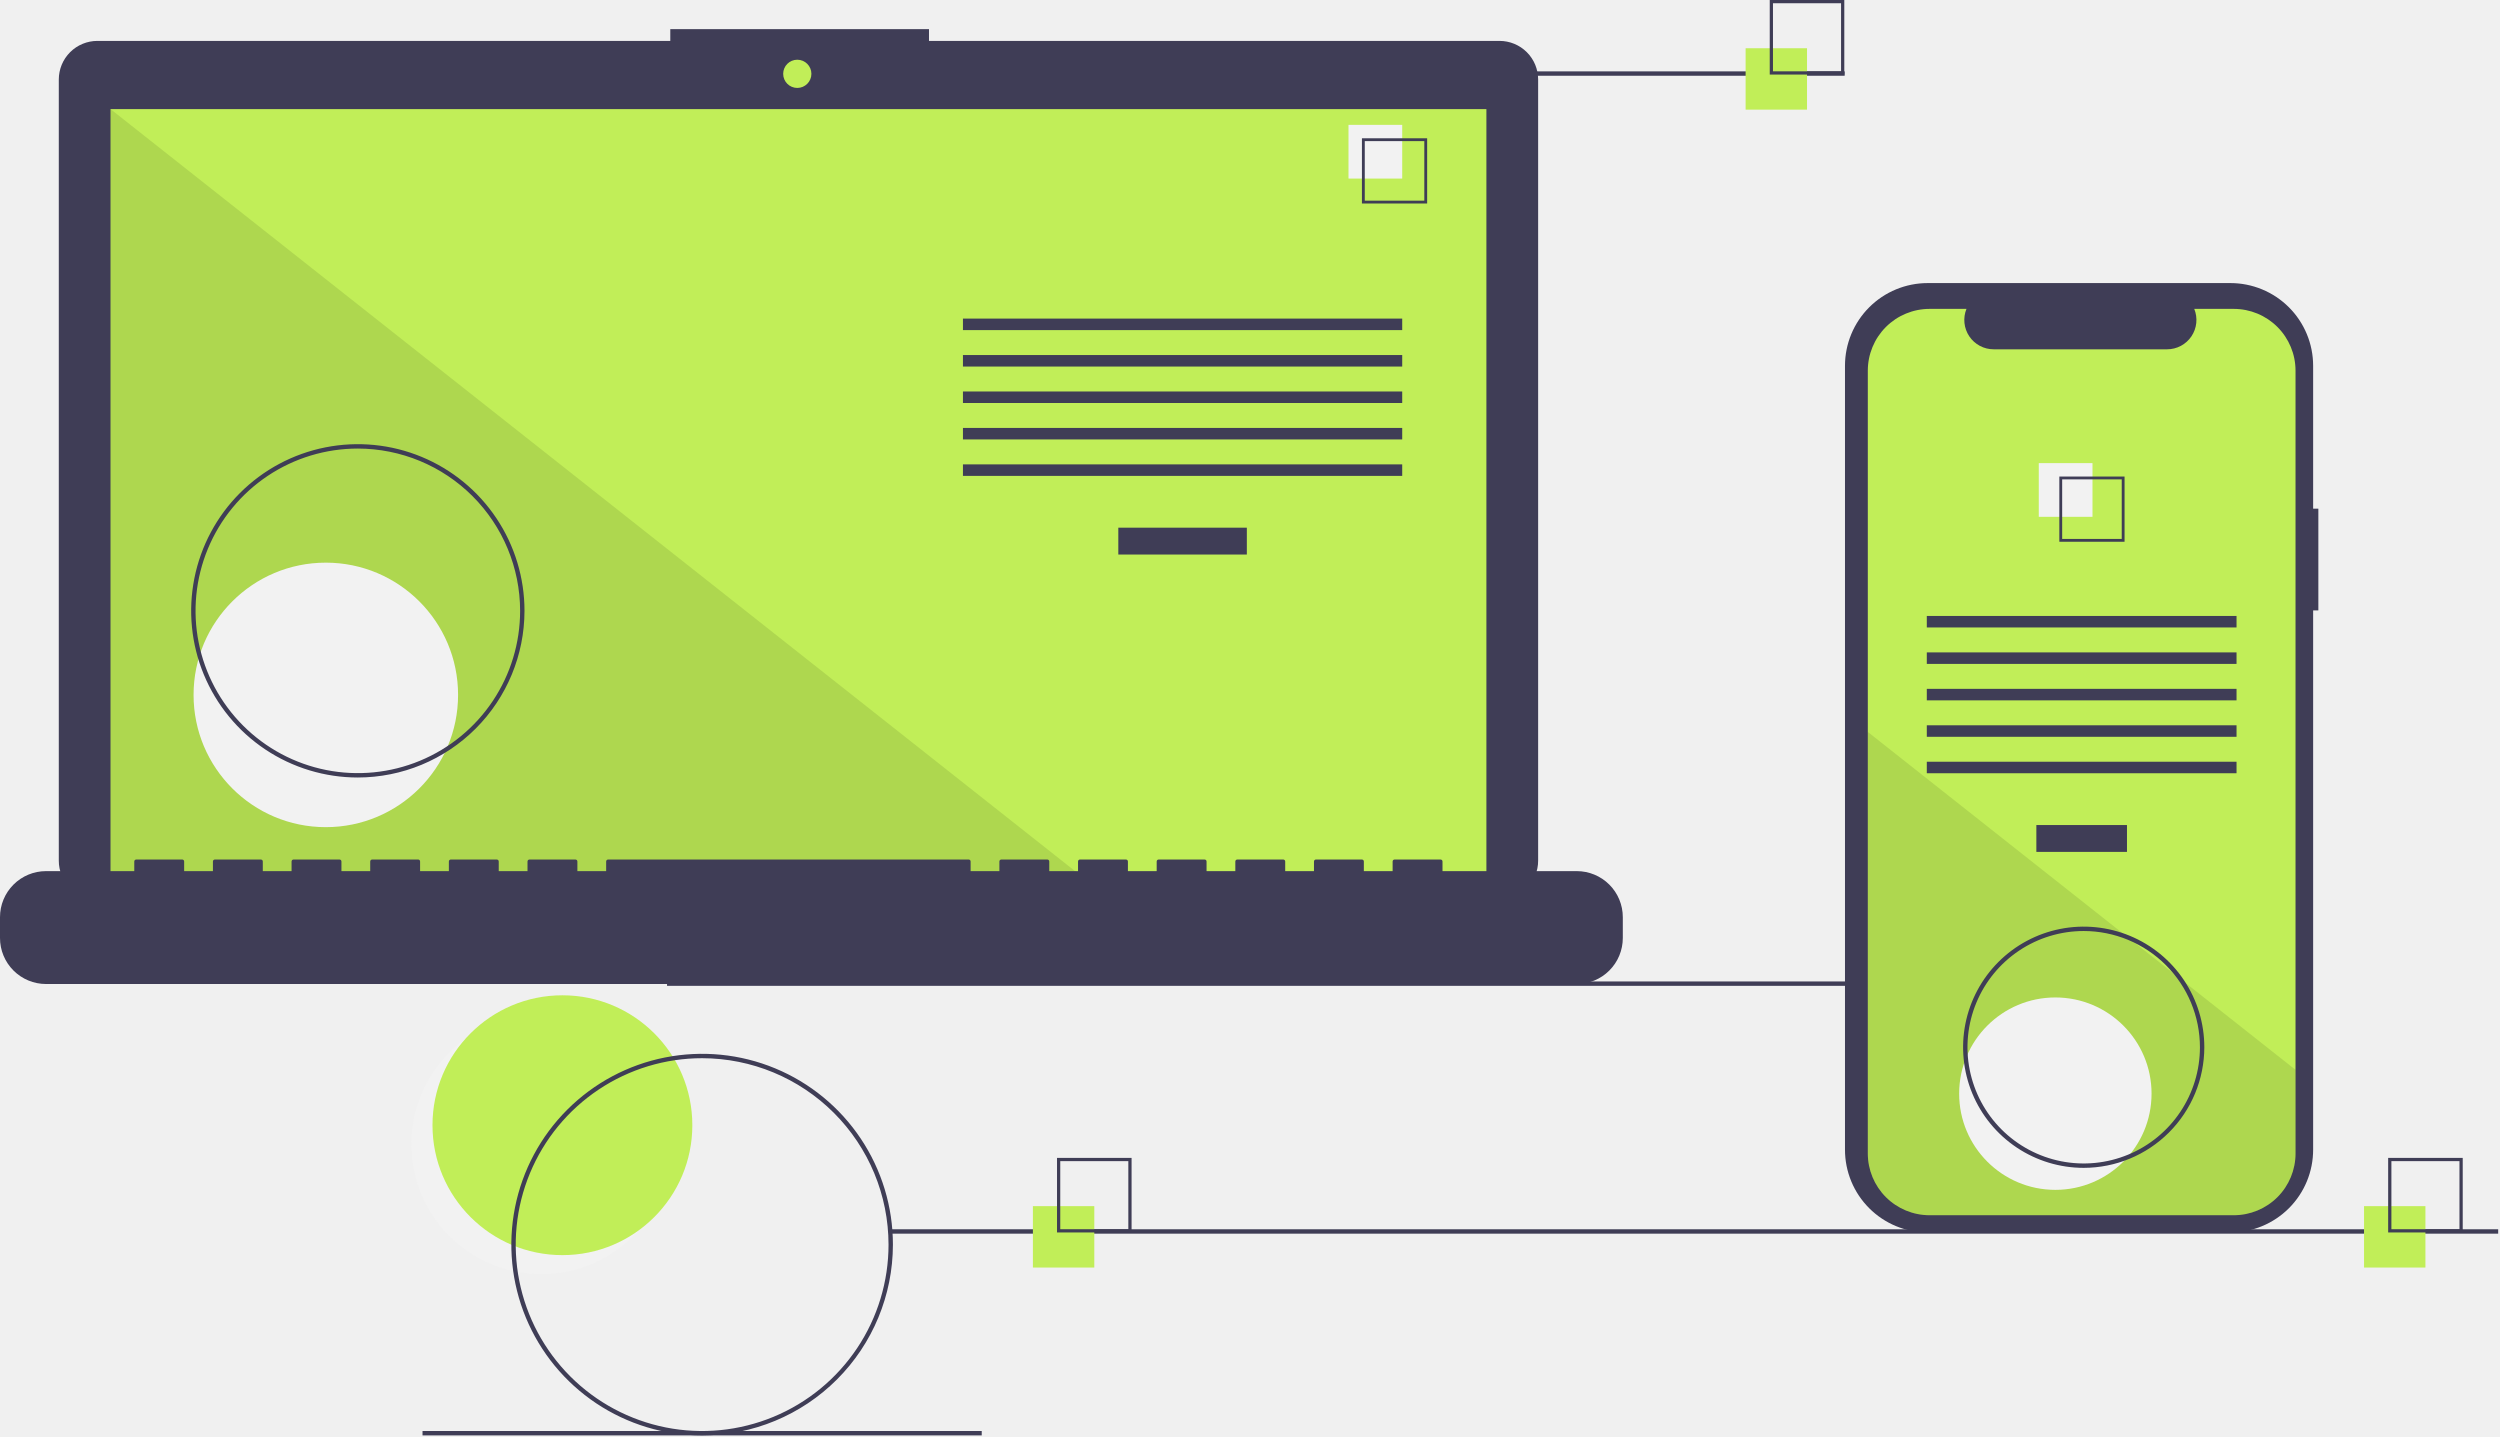
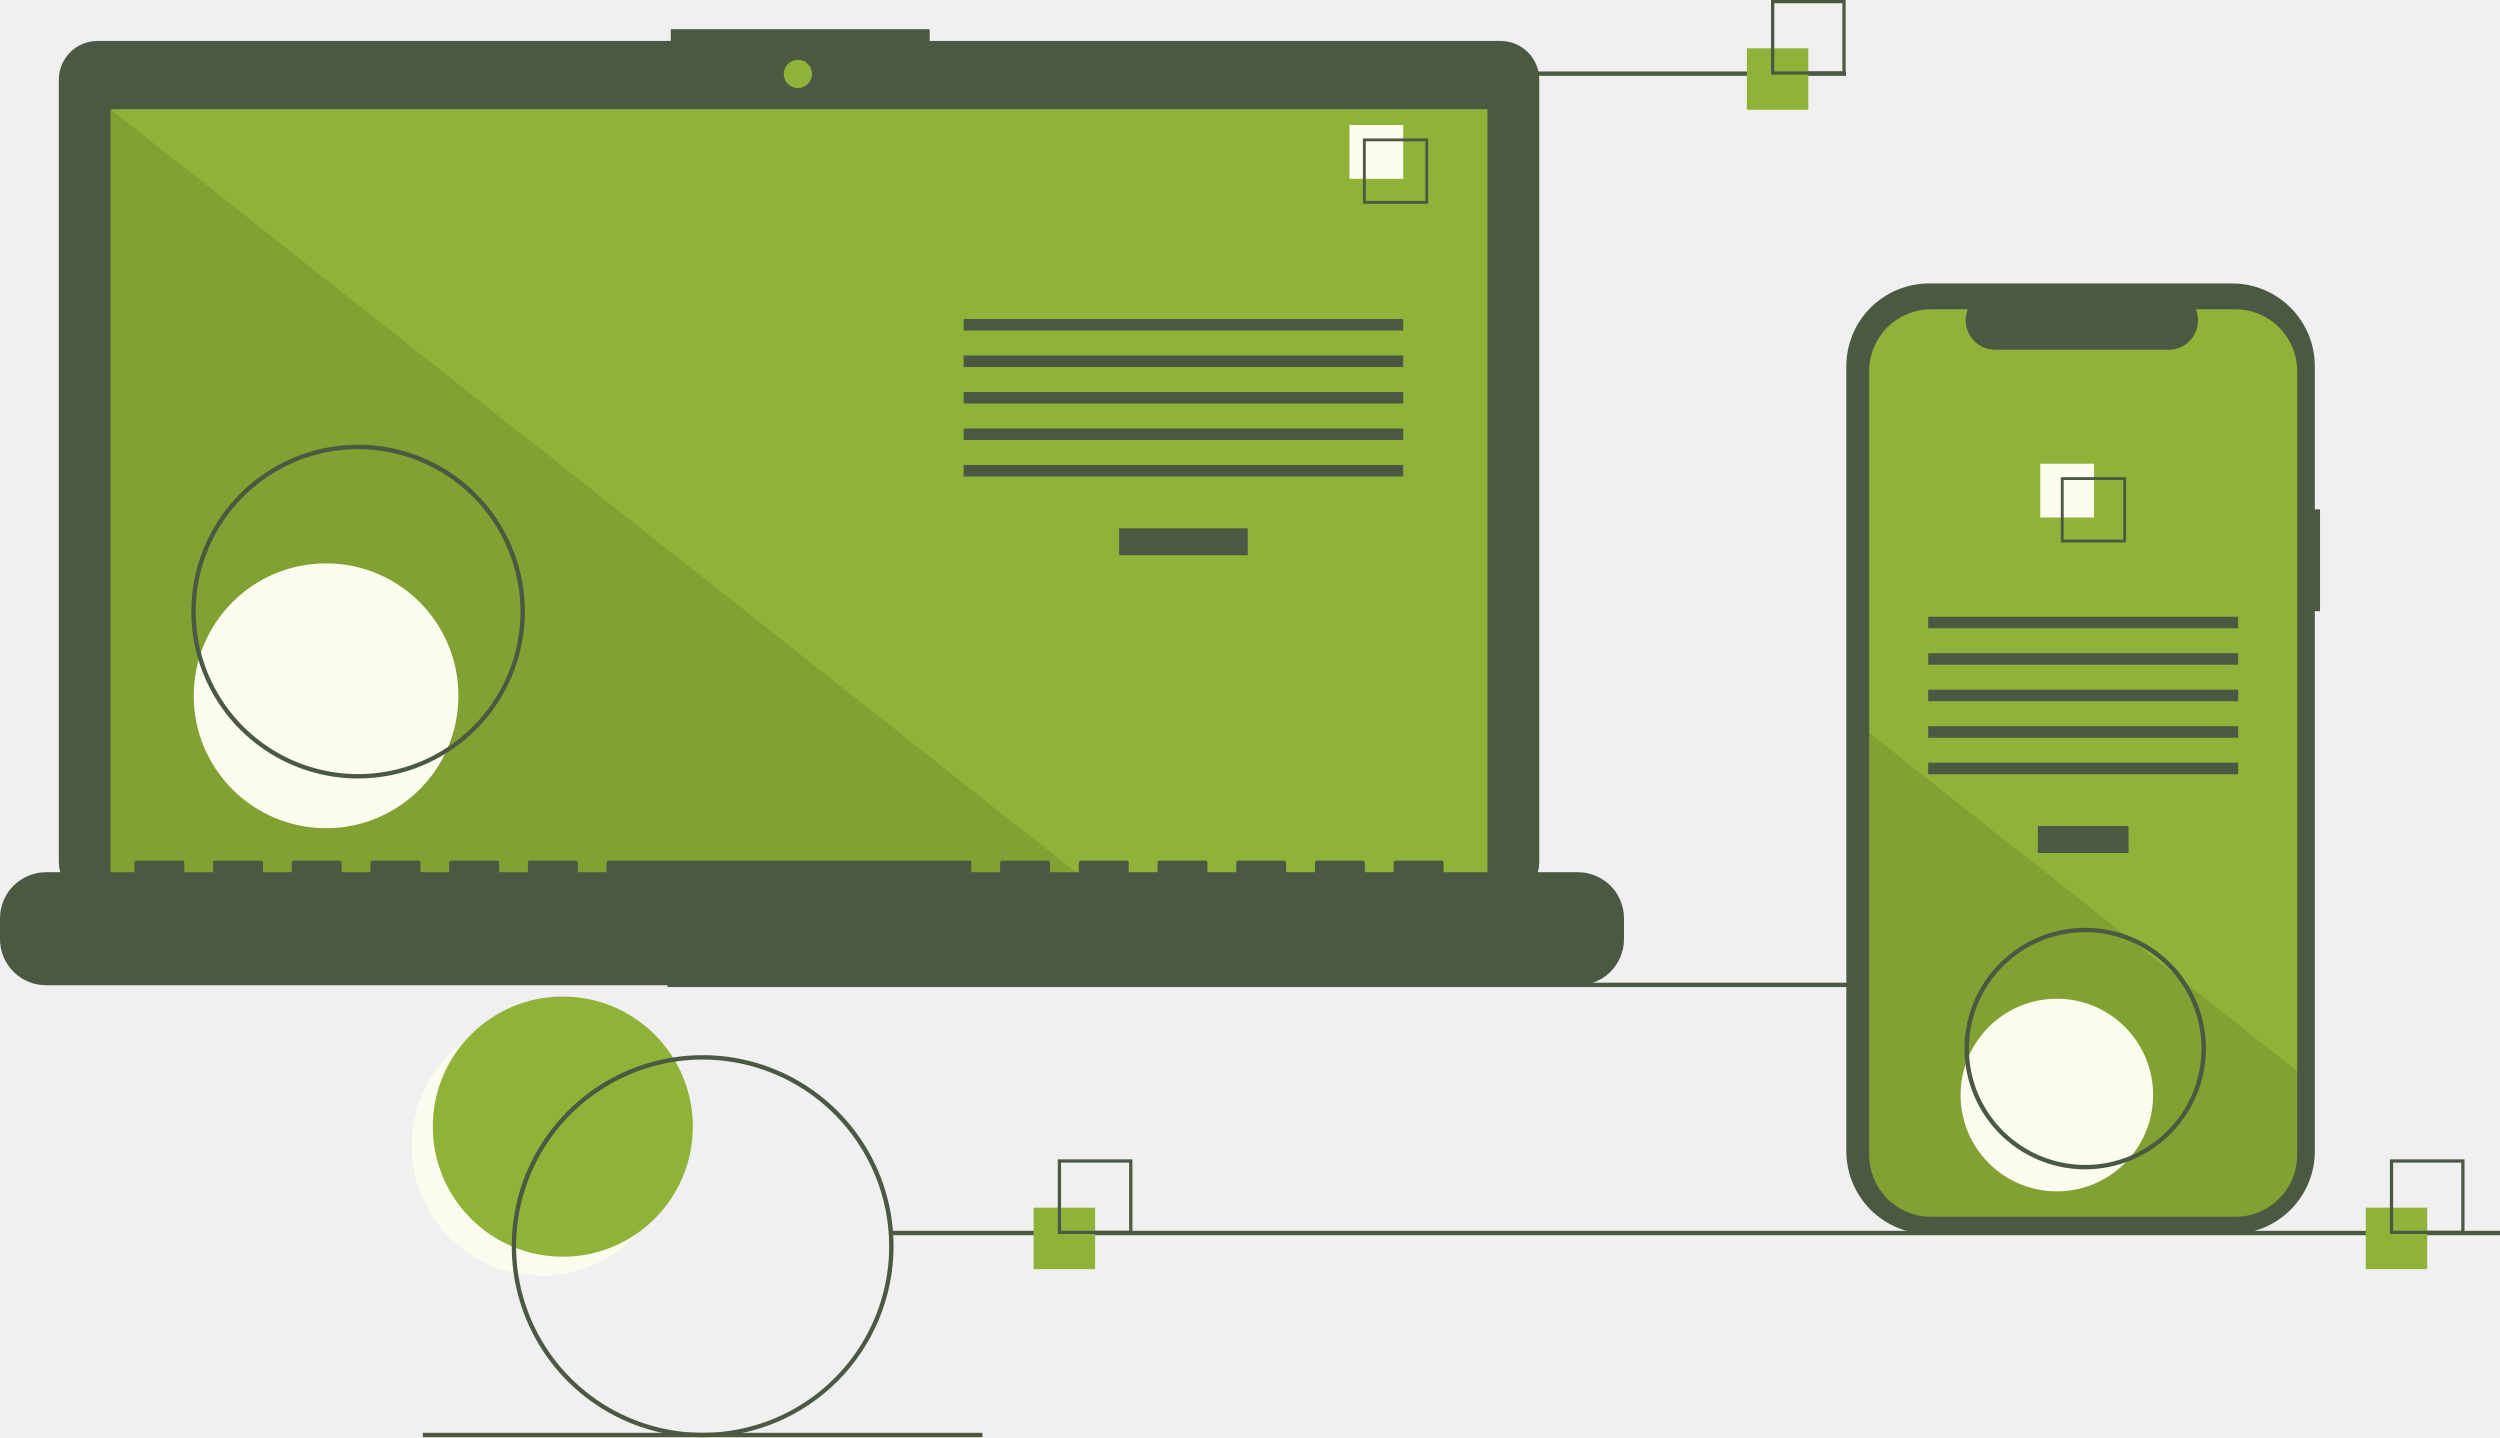
- <svg xmlns="http://www.w3.org/2000/svg" width="1140" height="655" viewBox="0 0 1140 655" fill="none">
+ <svg xmlns="http://www.w3.org/2000/svg" width="661" height="380" viewBox="0 0 661 380" fill="none">
  <g clip-path="url(#clip0)">
-     <path d="M246.827 581.008C279.546 581.008 306.07 554.484 306.07 521.765C306.07 489.046 279.546 462.521 246.827 462.521C214.108 462.521 187.583 489.046 187.583 521.765C187.583 554.484 214.108 581.008 246.827 581.008Z" fill="#F2F2F2" />
-     <path d="M256.46 572.338C289.179 572.338 315.703 545.814 315.703 513.095C315.703 480.376 289.179 453.852 256.46 453.852C223.741 453.852 197.217 480.376 197.217 513.095C197.217 545.814 223.741 572.338 256.46 572.338Z" fill="#C1EE58" />
-     <path d="M1037.17 447.543H304.171V449.543H1037.17V447.543Z" fill="#3F3D56" />
-     <path d="M683.793 18.652H423.623V13.29H305.652V18.652H44.41C42.099 18.652 39.811 19.107 37.675 19.992C35.54 20.876 33.6 22.172 31.966 23.807C30.332 25.441 29.036 27.381 28.151 29.516C27.267 31.651 26.812 33.94 26.812 36.251V392.503C26.812 397.17 28.666 401.647 31.966 404.947C35.266 408.247 39.743 410.101 44.41 410.101H683.793C688.46 410.101 692.936 408.247 696.237 404.947C699.537 401.647 701.391 397.17 701.391 392.503V36.251C701.391 33.94 700.936 31.651 700.052 29.516C699.167 27.381 697.871 25.441 696.237 23.807C694.603 22.172 692.663 20.876 690.527 19.992C688.392 19.107 686.104 18.652 683.793 18.652V18.652Z" fill="#3F3D56" />
-     <path d="M677.797 49.754H50.406V403.667H677.797V49.754Z" fill="#C1EE58" />
-     <path d="M363.565 40.102C367.119 40.102 370 37.221 370 33.667C370 30.113 367.119 27.232 363.565 27.232C360.011 27.232 357.13 30.113 357.13 33.667C357.13 37.221 360.011 40.102 363.565 40.102Z" fill="#C1EE58" />
-     <path opacity="0.1" d="M498.374 403.667H50.406V49.754L498.374 403.667Z" fill="black" />
-     <path d="M148.574 377.183C181.88 377.183 208.881 350.183 208.881 316.876C208.881 283.57 181.88 256.57 148.574 256.57C115.267 256.57 88.267 283.57 88.267 316.876C88.267 350.183 115.267 377.183 148.574 377.183Z" fill="#F2F2F2" />
-     <path d="M568.558 240.622H509.953V252.868H568.558V240.622Z" fill="#3F3D56" />
-     <path d="M639.409 145.279H439.102V150.527H639.409V145.279Z" fill="#3F3D56" />
-     <path d="M639.409 161.898H439.102V167.147H639.409V161.898Z" fill="#3F3D56" />
-     <path d="M639.409 178.518H439.102V183.766H639.409V178.518Z" fill="#3F3D56" />
-     <path d="M639.409 195.137H439.102V200.385H639.409V195.137Z" fill="#3F3D56" />
-     <path d="M639.409 211.757H439.102V217.005H639.409V211.757Z" fill="#3F3D56" />
-     <path d="M639.409 56.934H614.917V81.425H639.409V56.934Z" fill="#F2F2F2" />
-     <path d="M650.78 92.797H621.04V63.057H650.78V92.797ZM622.333 91.504H649.487V64.35H622.333V91.504Z" fill="#3F3D56" />
-     <path d="M719.007 397.232H657.778V392.82C657.778 392.705 657.755 392.592 657.711 392.486C657.667 392.379 657.603 392.283 657.522 392.202C657.44 392.121 657.344 392.056 657.238 392.012C657.132 391.968 657.018 391.946 656.903 391.946H635.91C635.795 391.946 635.682 391.968 635.575 392.012C635.469 392.056 635.373 392.121 635.292 392.202C635.21 392.283 635.146 392.379 635.102 392.486C635.058 392.592 635.035 392.705 635.035 392.82V397.232H621.915V392.82C621.915 392.705 621.892 392.592 621.848 392.486C621.804 392.379 621.74 392.283 621.659 392.202C621.577 392.121 621.481 392.056 621.375 392.012C621.269 391.968 621.155 391.946 621.04 391.946H600.047C599.932 391.946 599.819 391.968 599.713 392.012C599.606 392.056 599.51 392.121 599.429 392.202C599.348 392.283 599.283 392.379 599.239 392.486C599.195 392.592 599.173 392.705 599.173 392.82V397.232H586.052V392.82C586.052 392.705 586.029 392.592 585.985 392.486C585.942 392.379 585.877 392.283 585.796 392.202C585.715 392.121 585.618 392.056 585.512 392.012C585.406 391.968 585.292 391.946 585.177 391.946H564.184C564.07 391.946 563.956 391.968 563.85 392.012C563.744 392.056 563.647 392.121 563.566 392.202C563.485 392.283 563.42 392.379 563.376 392.486C563.332 392.592 563.31 392.705 563.31 392.82V397.232H550.189V392.82C550.189 392.705 550.167 392.592 550.123 392.486C550.079 392.379 550.014 392.283 549.933 392.202C549.852 392.121 549.755 392.056 549.649 392.012C549.543 391.968 549.429 391.946 549.314 391.946H528.322C528.207 391.946 528.093 391.968 527.987 392.012C527.881 392.056 527.784 392.121 527.703 392.202C527.622 392.283 527.557 392.379 527.513 392.486C527.469 392.592 527.447 392.705 527.447 392.82V397.232H514.326V392.82C514.326 392.705 514.304 392.592 514.26 392.486C514.216 392.379 514.151 392.283 514.07 392.202C513.989 392.121 513.892 392.056 513.786 392.012C513.68 391.968 513.566 391.946 513.452 391.946H492.459C492.344 391.946 492.23 391.968 492.124 392.012C492.018 392.056 491.921 392.121 491.84 392.202C491.759 392.283 491.694 392.379 491.651 392.486C491.607 392.592 491.584 392.705 491.584 392.82V397.232H478.463V392.82C478.463 392.705 478.441 392.592 478.397 392.486C478.353 392.379 478.288 392.283 478.207 392.202C478.126 392.121 478.03 392.056 477.923 392.012C477.817 391.968 477.704 391.946 477.589 391.946H456.596C456.481 391.946 456.367 391.968 456.261 392.012C456.155 392.056 456.058 392.121 455.977 392.202C455.896 392.283 455.832 392.379 455.788 392.486C455.744 392.592 455.721 392.705 455.721 392.82V397.232H442.6V392.82C442.6 392.705 442.578 392.592 442.534 392.486C442.49 392.379 442.425 392.283 442.344 392.202C442.263 392.121 442.167 392.056 442.06 392.012C441.954 391.968 441.841 391.946 441.726 391.946H277.281C277.166 391.946 277.053 391.968 276.947 392.012C276.84 392.056 276.744 392.121 276.663 392.202C276.582 392.283 276.517 392.379 276.473 392.486C276.429 392.592 276.407 392.705 276.407 392.82V397.232H263.286V392.82C263.286 392.705 263.263 392.592 263.219 392.486C263.176 392.379 263.111 392.283 263.03 392.202C262.949 392.121 262.852 392.056 262.746 392.012C262.64 391.968 262.526 391.946 262.411 391.946H241.418C241.304 391.946 241.19 391.968 241.084 392.012C240.978 392.056 240.881 392.121 240.8 392.202C240.719 392.283 240.654 392.379 240.61 392.486C240.566 392.592 240.544 392.705 240.544 392.82V397.232H227.423V392.82C227.423 392.705 227.401 392.592 227.357 392.486C227.313 392.379 227.248 392.283 227.167 392.202C227.086 392.121 226.989 392.056 226.883 392.012C226.777 391.968 226.663 391.946 226.548 391.946H205.556C205.441 391.946 205.327 391.968 205.221 392.012C205.115 392.056 205.018 392.121 204.937 392.202C204.856 392.283 204.791 392.379 204.747 392.486C204.703 392.592 204.681 392.705 204.681 392.82V397.232H191.56V392.82C191.56 392.705 191.538 392.592 191.494 392.486C191.45 392.379 191.385 392.283 191.304 392.202C191.223 392.121 191.126 392.056 191.02 392.012C190.914 391.968 190.8 391.946 190.686 391.946H169.693C169.578 391.946 169.464 391.968 169.358 392.012C169.252 392.056 169.155 392.121 169.074 392.202C168.993 392.283 168.928 392.379 168.885 392.486C168.841 392.592 168.818 392.705 168.818 392.82V397.232H155.697V392.82C155.697 392.705 155.675 392.592 155.631 392.486C155.587 392.379 155.522 392.283 155.441 392.202C155.36 392.121 155.264 392.056 155.157 392.012C155.051 391.968 154.938 391.946 154.823 391.946H133.83C133.715 391.946 133.601 391.968 133.495 392.012C133.389 392.056 133.292 392.121 133.211 392.202C133.13 392.283 133.066 392.379 133.022 392.486C132.978 392.592 132.955 392.705 132.955 392.82V397.232H119.835V392.82C119.835 392.705 119.812 392.592 119.768 392.486C119.724 392.379 119.66 392.283 119.578 392.202C119.497 392.121 119.401 392.056 119.295 392.012C119.188 391.968 119.075 391.946 118.96 391.946H97.967C97.852 391.946 97.738 391.968 97.632 392.012C97.526 392.056 97.43 392.121 97.348 392.202C97.267 392.283 97.203 392.379 97.159 392.486C97.115 392.592 97.092 392.705 97.092 392.82V397.232H83.972V392.82C83.972 392.705 83.949 392.592 83.905 392.486C83.861 392.379 83.797 392.283 83.715 392.202C83.634 392.121 83.538 392.056 83.432 392.012C83.326 391.968 83.212 391.946 83.097 391.946H62.104C61.989 391.946 61.875 391.968 61.769 392.012C61.663 392.056 61.567 392.121 61.486 392.202C61.404 392.283 61.34 392.379 61.296 392.486C61.252 392.592 61.229 392.705 61.229 392.82V397.232H20.993C15.425 397.232 10.086 399.444 6.149 403.381C2.212 407.317 5.30432e-06 412.657 0 418.225V427.717C1.5913e-05 433.285 2.212 438.625 6.149 442.561C10.086 446.498 15.425 448.71 20.993 448.71H719.007C724.575 448.71 729.914 446.498 733.851 442.561C737.788 438.625 740 433.285 740 427.717V418.225C740 412.657 737.788 407.317 733.851 403.381C729.914 399.444 724.575 397.232 719.007 397.232Z" fill="#3F3D56" />
-     <path d="M163.171 354.543C148.14 354.543 133.446 350.086 120.948 341.735C108.45 333.384 98.709 321.514 92.957 307.627C87.204 293.74 85.699 278.459 88.632 263.716C91.564 248.974 98.802 235.432 109.431 224.803C120.06 214.174 133.602 206.936 148.344 204.004C163.087 201.071 178.368 202.576 192.255 208.328C206.142 214.081 218.012 223.822 226.363 236.32C234.714 248.818 239.171 263.512 239.171 278.543C239.149 298.693 231.134 318.01 216.886 332.258C202.638 346.506 183.321 354.52 163.171 354.543ZM163.171 204.543C148.536 204.543 134.228 208.883 122.059 217.014C109.89 225.146 100.405 236.703 94.804 250.225C89.203 263.746 87.738 278.625 90.593 292.98C93.449 307.335 100.496 320.52 110.845 330.869C121.195 341.218 134.38 348.266 148.735 351.121C163.089 353.977 177.968 352.511 191.49 346.91C205.012 341.309 216.569 331.825 224.7 319.655C232.831 307.486 237.171 293.179 237.171 278.543C237.149 258.924 229.346 240.115 215.473 226.242C201.6 212.369 182.791 204.565 163.171 204.543V204.543Z" fill="#3F3D56" />
-     <path d="M841.171 32.543H586.171V34.543H841.171V32.543Z" fill="#3F3D56" />
-     <path d="M1139.17 560.543H406.171V562.543H1139.17V560.543Z" fill="#3F3D56" />
-     <path d="M447.671 652.543H192.672V654.543H447.671V652.543Z" fill="#3F3D56" />
-     <path d="M499 550H471V578H499V550Z" fill="#C1EE58" />
-     <path d="M516 562H482V528H516V562ZM483.478 560.522H514.522V529.478H483.478V560.522Z" fill="#3F3D56" />
-     <path d="M824 22H796V50H824V22Z" fill="#C1EE58" />
-     <path d="M841 34H807V0H841V34ZM808.478 32.522H839.522V1.478H808.478V32.522Z" fill="#3F3D56" />
-     <path d="M1106 550H1078V578H1106V550Z" fill="#C1EE58" />
-     <path d="M1123 562H1089V528H1123V562ZM1090.48 560.522H1121.52V529.478H1090.48V560.522Z" fill="#3F3D56" />
-     <path d="M1057.17 231.958H1054.79V166.797C1054.79 161.844 1053.82 156.94 1051.92 152.364C1050.03 147.788 1047.25 143.631 1043.75 140.129C1040.24 136.627 1036.09 133.849 1031.51 131.954C1026.94 130.058 1022.03 129.083 1017.08 129.083H879.025C874.073 129.083 869.169 130.058 864.593 131.954C860.017 133.849 855.86 136.627 852.358 140.129C848.856 143.631 846.078 147.788 844.182 152.364C842.287 156.94 841.312 161.844 841.312 166.797V524.278C841.312 529.231 842.287 534.135 844.182 538.71C846.078 543.286 848.856 547.444 852.358 550.946C855.86 554.448 860.017 557.226 864.593 559.121C869.169 561.016 874.073 561.992 879.025 561.992H1017.08C1022.03 561.992 1026.94 561.016 1031.51 559.121C1036.09 557.226 1040.24 554.448 1043.75 550.946C1047.25 547.444 1050.03 543.286 1051.92 538.71C1053.82 534.135 1054.79 529.231 1054.79 524.278V278.341H1057.17V231.958Z" fill="#3F3D56" />
-     <path d="M1046.76 169.013V525.973C1046.76 533.443 1043.8 540.607 1038.52 545.89C1033.23 551.173 1026.07 554.142 1018.6 554.143H879.881C872.412 554.142 865.248 551.173 859.967 545.89C854.686 540.607 851.72 533.443 851.721 525.973V169.013C851.722 161.545 854.689 154.383 859.97 149.102C865.251 143.821 872.413 140.854 879.881 140.853H896.711C895.883 142.885 895.567 145.089 895.792 147.271C896.016 149.454 896.773 151.548 897.997 153.369C899.221 155.189 900.874 156.681 902.811 157.713C904.747 158.744 906.907 159.283 909.101 159.283H988.191C990.385 159.283 992.546 158.744 994.482 157.713C996.419 156.681 998.072 155.189 999.296 153.369C1000.52 151.548 1001.28 149.454 1001.5 147.271C1001.73 145.089 1001.41 142.885 1000.58 140.853H1018.6C1026.07 140.854 1033.23 143.821 1038.51 149.102C1043.79 154.383 1046.76 161.545 1046.76 169.013V169.013Z" fill="#C1EE58" />
-     <path d="M969.903 376.218H928.58V388.464H969.903V376.218Z" fill="#3F3D56" />
-     <path d="M1019.86 280.875H878.621V286.123H1019.86V280.875Z" fill="#3F3D56" />
-     <path d="M1019.86 297.494H878.621V302.743H1019.86V297.494Z" fill="#3F3D56" />
-     <path d="M1019.86 314.114H878.621V319.362H1019.86V314.114Z" fill="#3F3D56" />
-     <path d="M1019.86 330.733H878.621V335.981H1019.86V330.733Z" fill="#3F3D56" />
-     <path d="M1019.86 347.352H878.621V352.601H1019.86V347.352Z" fill="#3F3D56" />
-     <path d="M954.175 211.179H929.684V235.67H954.175V211.179Z" fill="#F2F2F2" />
-     <path d="M939.059 217.303V247.043H968.799V217.303H939.059ZM967.509 245.753H940.349V218.593H967.509V245.753Z" fill="#3F3D56" />
-     <path opacity="0.1" d="M1046.76 487.853V525.973C1046.76 533.443 1043.8 540.607 1038.52 545.89C1033.23 551.173 1026.07 554.142 1018.6 554.143H879.881C872.412 554.142 865.248 551.173 859.967 545.89C854.686 540.607 851.72 533.443 851.721 525.973V333.763L968.591 426.093L970.591 427.673L992.331 444.843L994.361 446.453L1046.76 487.853Z" fill="black" />
-     <path d="M937.241 542.575C961.469 542.575 981.109 522.934 981.109 498.707C981.109 474.479 961.469 454.839 937.241 454.839C913.014 454.839 893.374 474.479 893.374 498.707C893.374 522.934 913.014 542.575 937.241 542.575Z" fill="#F2F2F2" />
-     <path d="M320.171 654.543C302.964 654.543 286.144 649.441 271.837 639.881C257.53 630.321 246.379 616.734 239.794 600.837C233.209 584.94 231.486 567.447 234.843 550.57C238.2 533.694 246.486 518.192 258.653 506.025C270.82 493.858 286.322 485.572 303.199 482.215C320.075 478.858 337.568 480.581 353.465 487.166C369.362 493.751 382.95 504.902 392.509 519.209C402.069 533.516 407.171 550.336 407.171 567.543C407.145 590.609 397.971 612.723 381.661 629.033C365.351 645.343 343.237 654.517 320.171 654.543ZM320.171 482.543C303.36 482.543 286.926 487.528 272.948 496.868C258.97 506.208 248.075 519.483 241.642 535.015C235.208 550.547 233.525 567.638 236.805 584.126C240.084 600.614 248.18 615.76 260.067 627.647C271.955 639.535 287.1 647.63 303.589 650.91C320.077 654.19 337.168 652.506 352.699 646.073C368.231 639.64 381.506 628.745 390.846 614.767C400.186 600.789 405.171 584.355 405.171 567.543C405.146 545.008 396.182 523.402 380.247 507.467C364.312 491.532 342.707 482.569 320.171 482.543V482.543Z" fill="#3F3D56" />
-     <path d="M950.171 532.543C939.293 532.543 928.66 529.318 919.615 523.274C910.57 517.231 903.521 508.641 899.358 498.591C895.195 488.541 894.106 477.482 896.228 466.813C898.35 456.144 903.589 446.344 911.281 438.652C918.972 430.96 928.772 425.722 939.441 423.6C950.11 421.478 961.169 422.567 971.219 426.73C981.269 430.893 989.859 437.942 995.902 446.987C1001.95 456.032 1005.17 466.665 1005.17 477.543C1005.15 492.125 999.355 506.105 989.044 516.416C978.733 526.727 964.753 532.527 950.171 532.543V532.543ZM950.171 424.543C939.689 424.543 929.442 427.652 920.726 433.475C912.01 439.299 905.217 447.577 901.206 457.261C897.194 466.945 896.145 477.602 898.19 487.883C900.235 498.164 905.283 507.608 912.695 515.02C920.107 522.432 929.551 527.48 939.832 529.525C950.113 531.57 960.769 530.52 970.454 526.509C980.138 522.497 988.416 515.704 994.239 506.988C1000.06 498.273 1003.17 488.026 1003.17 477.543C1003.16 463.492 997.567 450.02 987.631 440.084C977.695 430.148 964.223 424.559 950.171 424.543Z" fill="#3F3D56" />
+     <path d="M143.22 337.309C162.206 337.309 177.596 321.91 177.596 302.914C177.596 283.919 162.206 268.52 143.22 268.52C124.235 268.52 108.845 283.919 108.845 302.914C108.845 321.91 124.235 337.309 143.22 337.309Z" fill="#FBFCEE" />
+     <path d="M148.81 332.275C167.795 332.275 183.186 316.877 183.186 297.881C183.186 278.886 167.795 263.487 148.81 263.487C129.825 263.487 114.434 278.886 114.434 297.881C114.434 316.877 129.825 332.275 148.81 332.275Z" fill="#8FB339" />
+     <path d="M601.815 259.825H176.494V260.986H601.815V259.825Z" fill="#4B5842" />
+     <path d="M396.768 10.829H245.806V7.716H177.354V10.829H25.769C24.428 10.829 23.1 11.093 21.861 11.606C20.622 12.12 19.497 12.873 18.548 13.821C17.6 14.77 16.848 15.896 16.335 17.136C15.822 18.375 15.557 19.704 15.557 21.046V227.871C15.557 230.58 16.633 233.179 18.548 235.095C20.463 237.011 23.061 238.088 25.769 238.088H396.768C399.477 238.088 402.074 237.011 403.989 235.095C405.904 233.179 406.98 230.58 406.98 227.871V21.046C406.98 19.704 406.716 18.375 406.203 17.136C405.69 15.896 404.937 14.77 403.989 13.821C403.041 12.873 401.915 12.12 400.676 11.606C399.437 11.093 398.109 10.829 396.768 10.829Z" fill="#4B5842" />
+     <path d="M393.289 28.885H29.248V234.352H393.289V28.885Z" fill="#8FB339" />
+     <path d="M210.957 23.281C213.019 23.281 214.691 21.609 214.691 19.546C214.691 17.482 213.019 15.81 210.957 15.81C208.895 15.81 207.224 17.482 207.224 19.546C207.224 21.609 208.895 23.281 210.957 23.281Z" fill="#8FB339" />
+     <path opacity="0.1" d="M289.18 234.352H29.248V28.885L289.18 234.352Z" fill="black" />
+     <path d="M86.209 218.976C105.535 218.976 121.202 203.301 121.202 183.965C121.202 164.629 105.535 148.953 86.209 148.953C66.883 148.953 51.217 164.629 51.217 183.965C51.217 203.301 66.883 218.976 86.209 218.976Z" fill="#FBFCEE" />
+     <path d="M329.904 139.695H295.898V146.804H329.904V139.695Z" fill="#4B5842" />
+     <path d="M371.015 84.343H254.787V87.39H371.015V84.343Z" fill="#4B5842" />
+     <path d="M371.015 93.991H254.787V97.038H371.015V93.991Z" fill="#4B5842" />
+     <path d="M371.015 103.64H254.787V106.687H371.015V103.64Z" fill="#4B5842" />
+     <path d="M371.015 113.288H254.787V116.335H371.015V113.288Z" fill="#4B5842" />
+     <path d="M371.015 122.937H254.787V125.984H371.015V122.937Z" fill="#4B5842" />
+     <path d="M371.015 33.053H356.804V47.272H371.015V33.053Z" fill="#FBFCEE" />
+     <path d="M377.613 53.874H360.356V36.608H377.613V53.874ZM361.107 53.123H376.863V37.359H361.107V53.123Z" fill="#4B5842" />
+     <path d="M417.201 230.616H381.673V228.055C381.673 227.988 381.66 227.922 381.635 227.86C381.609 227.799 381.572 227.743 381.525 227.696C381.478 227.649 381.422 227.611 381.36 227.586C381.298 227.56 381.232 227.547 381.166 227.547H368.985C368.918 227.547 368.852 227.56 368.79 227.586C368.729 227.611 368.673 227.649 368.626 227.696C368.579 227.743 368.541 227.799 368.516 227.86C368.49 227.922 368.477 227.988 368.477 228.055V230.616H360.864V228.055C360.864 227.988 360.851 227.922 360.825 227.86C360.8 227.799 360.762 227.743 360.715 227.696C360.668 227.649 360.612 227.611 360.551 227.586C360.489 227.56 360.423 227.547 360.356 227.547H348.175C348.109 227.547 348.043 227.56 347.981 227.586C347.92 227.611 347.864 227.649 347.816 227.696C347.769 227.743 347.732 227.799 347.706 227.86C347.681 227.922 347.668 227.988 347.668 228.055V230.616H340.055V228.055C340.055 227.988 340.042 227.922 340.016 227.86C339.991 227.799 339.953 227.743 339.906 227.696C339.859 227.649 339.803 227.611 339.741 227.586C339.68 227.56 339.614 227.547 339.547 227.547H327.366C327.299 227.547 327.233 227.56 327.172 227.586C327.11 227.611 327.054 227.649 327.007 227.696C326.96 227.743 326.923 227.799 326.897 227.86C326.872 227.922 326.859 227.988 326.859 228.055V230.616H319.245V228.055C319.245 227.988 319.232 227.922 319.207 227.86C319.181 227.799 319.144 227.743 319.097 227.696C319.05 227.649 318.994 227.611 318.932 227.586C318.87 227.56 318.804 227.547 318.738 227.547H306.557C306.49 227.547 306.424 227.56 306.362 227.586C306.301 227.611 306.245 227.649 306.198 227.696C306.151 227.743 306.113 227.799 306.088 227.86C306.062 227.922 306.049 227.988 306.049 228.055V230.616H298.436V228.055C298.436 227.988 298.423 227.922 298.397 227.86C298.372 227.799 298.335 227.743 298.287 227.696C298.24 227.649 298.184 227.611 298.123 227.586C298.061 227.56 297.995 227.547 297.928 227.547H285.747C285.681 227.547 285.615 227.56 285.553 227.586C285.492 227.611 285.436 227.649 285.389 227.696C285.341 227.743 285.304 227.799 285.279 227.86C285.253 227.922 285.24 227.988 285.24 228.055V230.616H277.627V228.055C277.627 227.988 277.614 227.922 277.588 227.86C277.563 227.799 277.525 227.743 277.478 227.696C277.431 227.649 277.375 227.611 277.313 227.586C277.252 227.56 277.186 227.547 277.119 227.547H264.938C264.871 227.547 264.805 227.56 264.744 227.586C264.682 227.611 264.626 227.649 264.579 227.696C264.532 227.743 264.495 227.799 264.469 227.86C264.444 227.922 264.431 227.988 264.431 228.055V230.616H256.817V228.055C256.817 227.988 256.804 227.922 256.779 227.86C256.753 227.799 256.716 227.743 256.669 227.696C256.622 227.649 256.566 227.611 256.504 227.586C256.443 227.56 256.376 227.547 256.31 227.547H160.892C160.825 227.547 160.759 227.56 160.697 227.586C160.636 227.611 160.58 227.649 160.533 227.696C160.486 227.743 160.448 227.799 160.423 227.86C160.397 227.922 160.384 227.988 160.384 228.055V230.616H152.771V228.055C152.771 227.988 152.758 227.922 152.732 227.86C152.707 227.799 152.669 227.743 152.622 227.696C152.575 227.649 152.519 227.611 152.458 227.586C152.396 227.56 152.33 227.547 152.263 227.547H140.082C140.016 227.547 139.95 227.56 139.888 227.586C139.826 227.611 139.77 227.649 139.723 227.696C139.676 227.743 139.639 227.799 139.613 227.86C139.588 227.922 139.575 227.988 139.575 228.055V230.616H131.962V228.055C131.962 227.988 131.948 227.922 131.923 227.86C131.897 227.799 131.86 227.743 131.813 227.696C131.766 227.649 131.71 227.611 131.648 227.586C131.587 227.56 131.521 227.547 131.454 227.547H119.273C119.206 227.547 119.14 227.56 119.079 227.586C119.017 227.611 118.961 227.649 118.914 227.696C118.867 227.743 118.829 227.799 118.804 227.86C118.778 227.922 118.765 227.988 118.765 228.055V230.616H111.152V228.055C111.152 227.988 111.139 227.922 111.114 227.86C111.088 227.799 111.051 227.743 111.004 227.696C110.956 227.649 110.9 227.611 110.839 227.586C110.777 227.56 110.711 227.547 110.645 227.547H98.464C98.397 227.547 98.331 227.56 98.269 227.586C98.208 227.611 98.152 227.649 98.105 227.696C98.058 227.743 98.02 227.799 97.995 227.86C97.969 227.922 97.956 227.988 97.956 228.055V230.616H90.343V228.055C90.343 227.988 90.33 227.922 90.304 227.86C90.279 227.799 90.241 227.743 90.194 227.696C90.147 227.649 90.091 227.611 90.03 227.586C89.968 227.56 89.902 227.547 89.835 227.547H77.654C77.588 227.547 77.522 227.56 77.46 227.586C77.398 227.611 77.343 227.649 77.295 227.696C77.248 227.743 77.211 227.799 77.185 227.86C77.16 227.922 77.147 227.988 77.147 228.055V230.616H69.534V228.055C69.534 227.988 69.52 227.922 69.495 227.86C69.469 227.799 69.432 227.743 69.385 227.696C69.338 227.649 69.282 227.611 69.22 227.586C69.159 227.56 69.093 227.547 69.026 227.547H56.845C56.778 227.547 56.712 227.56 56.651 227.586C56.589 227.611 56.533 227.649 56.486 227.696C56.439 227.743 56.402 227.799 56.376 227.86C56.35 227.922 56.337 227.988 56.337 228.055V230.616H48.724V228.055C48.724 227.988 48.711 227.922 48.686 227.86C48.66 227.799 48.623 227.743 48.576 227.696C48.529 227.649 48.472 227.611 48.411 227.586C48.349 227.56 48.283 227.547 48.217 227.547H36.036C35.969 227.547 35.903 227.56 35.841 227.586C35.78 227.611 35.724 227.649 35.677 227.696C35.63 227.743 35.592 227.799 35.567 227.86C35.541 227.922 35.528 227.988 35.528 228.055V230.616H12.181C8.95 230.616 5.852 231.9 3.568 234.186C1.283 236.471 3.07781e-06 239.571 0 242.804V248.315C9.23344e-06 251.547 1.283 254.647 3.568 256.932C5.852 259.218 8.95 260.502 12.181 260.502H417.201C420.432 260.502 423.53 259.218 425.815 256.932C428.099 254.647 429.382 251.547 429.382 248.315V242.804C429.382 239.571 428.099 236.471 425.815 234.186C423.53 231.9 420.432 230.616 417.201 230.616Z" fill="#4B5842" />
+     <path d="M94.68 205.833C85.958 205.833 77.432 203.245 70.18 198.397C62.928 193.549 57.275 186.658 53.938 178.595C50.6 170.533 49.727 161.661 51.428 153.103C53.13 144.544 57.33 136.682 63.497 130.511C69.664 124.341 77.522 120.138 86.076 118.436C94.631 116.733 103.497 117.607 111.555 120.947C119.613 124.286 126.501 129.941 131.346 137.197C136.192 144.453 138.778 152.984 138.778 161.71C138.765 173.408 134.115 184.623 125.847 192.895C117.58 201.167 106.371 205.82 94.68 205.833ZM94.68 118.749C86.187 118.749 77.885 121.269 70.824 125.989C63.763 130.71 58.26 137.42 55.01 145.27C51.76 153.12 50.91 161.758 52.566 170.092C54.223 178.425 58.313 186.08 64.318 192.089C70.323 198.097 77.974 202.188 86.303 203.846C94.632 205.504 103.265 204.653 111.111 201.401C118.957 198.15 125.663 192.643 130.381 185.578C135.1 178.513 137.618 170.207 137.618 161.71C137.605 150.32 133.077 139.4 125.027 131.346C116.978 123.292 106.064 118.762 94.68 118.749Z" fill="#4B5842" />
+     <path d="M488.086 18.893H340.124V20.054H488.086V18.893Z" fill="#4B5842" />
+     <path d="M661 325.428H235.679V326.589H661V325.428Z" fill="#4B5842" />
+     <path d="M259.76 378.839H111.797V380H259.76V378.839Z" fill="#4B5842" />
+     <path d="M289.543 319.307H273.296V335.562H289.543V319.307Z" fill="#8FB339" />
+     <path d="M299.407 326.273H279.679V306.534H299.407V326.273ZM280.536 325.415H298.549V307.393H280.536V325.415Z" fill="#4B5842" />
+     <path d="M478.123 12.772H461.876V29.028H478.123V12.772Z" fill="#8FB339" />
+     <path d="M487.987 19.739H468.259V0H487.987V19.739ZM469.117 18.881H487.13V0.858H469.117V18.881Z" fill="#4B5842" />
+     <path d="M641.753 319.307H625.506V335.562H641.753V319.307Z" fill="#8FB339" />
+     <path d="M651.617 326.273H631.888V306.534H651.617V326.273ZM632.746 325.415H650.759V307.393H632.746V325.415Z" fill="#4B5842" />
+     <path d="M613.42 134.665H612.04V96.835C612.04 93.96 611.474 91.113 610.374 88.456C609.274 85.8 607.662 83.386 605.63 81.353C603.598 79.32 601.186 77.707 598.531 76.607C595.876 75.506 593.03 74.94 590.157 74.94H510.052C507.178 74.94 504.332 75.506 501.677 76.607C499.022 77.707 496.61 79.32 494.578 81.353C492.546 83.386 490.934 85.8 489.834 88.456C488.734 91.113 488.168 93.96 488.168 96.835V304.374C488.168 307.249 488.734 310.096 489.834 312.752C490.934 315.409 492.546 317.823 494.578 319.856C496.61 321.889 499.022 323.502 501.677 324.602C504.332 325.702 507.178 326.269 510.052 326.269H590.157C593.03 326.269 595.876 325.702 598.531 324.602C601.186 323.502 603.598 321.889 605.63 319.856C607.663 317.823 609.274 315.409 610.374 312.752C611.474 310.096 612.04 307.249 612.04 304.374V161.593H613.42V134.665Z" fill="#4B5842" />
+     <path d="M607.38 98.122V305.358C607.381 309.694 605.659 313.854 602.595 316.921C599.531 319.988 595.374 321.711 591.04 321.712H510.548C506.214 321.711 502.057 319.988 498.993 316.921C495.929 313.854 494.208 309.694 494.208 305.358V98.122C494.209 93.786 495.931 89.628 498.995 86.562C502.059 83.496 506.215 81.774 510.548 81.773H520.314C519.833 82.953 519.65 84.233 519.78 85.5C519.91 86.767 520.35 87.982 521.06 89.039C521.77 90.096 522.729 90.962 523.853 91.561C524.977 92.16 526.23 92.473 527.503 92.473H573.395C574.668 92.473 575.921 92.16 577.045 91.561C578.169 90.962 579.128 90.096 579.838 89.039C580.548 87.982 580.988 86.767 581.118 85.5C581.248 84.233 581.065 82.953 580.584 81.773H591.04C595.373 81.774 599.529 83.496 602.593 86.562C605.658 89.628 607.379 93.786 607.38 98.122Z" fill="#8FB339" />
+     <path d="M562.783 218.416H538.805V225.525H562.783V218.416Z" fill="#4B5842" />
+     <path d="M591.771 163.064H509.817V166.111H591.771V163.064Z" fill="#4B5842" />
+     <path d="M591.771 172.713H509.817V175.759H591.771V172.713Z" fill="#4B5842" />
+     <path d="M591.771 182.361H509.817V185.408H591.771V182.361Z" fill="#4B5842" />
+     <path d="M591.771 192.01H509.817V195.056H591.771V192.01Z" fill="#4B5842" />
+     <path d="M591.771 201.658H509.817V204.705H591.771V201.658Z" fill="#4B5842" />
+     <path d="M553.657 122.601H539.446V136.82H553.657V122.601Z" fill="#FBFCEE" />
+     <path d="M544.886 126.157V143.423H562.142V126.157H544.886ZM561.394 142.674H545.634V126.906H561.394V142.674Z" fill="#4B5842" />
+     <path opacity="0.1" d="M607.38 283.227V305.358C607.381 309.694 605.659 313.854 602.595 316.921C599.531 319.988 595.374 321.711 591.04 321.712H510.548C506.214 321.711 502.057 319.988 498.993 316.921C495.929 313.854 494.208 309.694 494.208 305.358V193.769L562.022 247.372L563.182 248.289L575.797 258.257L576.975 259.192L607.38 283.227Z" fill="black" />
+     <path d="M543.831 314.996C557.889 314.996 569.285 303.593 569.285 289.528C569.285 275.463 557.889 264.06 543.831 264.06C529.773 264.06 518.377 275.463 518.377 289.528C518.377 303.593 529.773 314.996 543.831 314.996Z" fill="#FBFCEE" />
+     <path d="M185.778 380C175.794 380 166.034 377.038 157.732 371.488C149.431 365.938 142.96 358.05 139.14 348.82C135.319 339.591 134.319 329.436 136.267 319.638C138.215 309.84 143.023 300.84 150.083 293.777C157.143 286.713 166.137 281.902 175.93 279.954C185.722 278.005 195.872 279.005 205.097 282.828C214.321 286.651 222.205 293.124 227.752 301.431C233.299 309.737 236.26 319.502 236.26 329.492C236.245 342.883 230.921 355.721 221.457 365.19C211.994 374.659 199.162 379.985 185.778 380ZM185.778 280.144C176.024 280.144 166.488 283.038 158.377 288.461C150.266 293.883 143.945 301.59 140.212 310.607C136.479 319.624 135.502 329.546 137.405 339.119C139.308 348.691 144.006 357.484 150.903 364.385C157.801 371.287 166.589 375.987 176.156 377.891C185.724 379.795 195.64 378.818 204.653 375.083C213.665 371.348 221.368 365.023 226.787 356.907C232.207 348.792 235.099 339.252 235.099 329.492C235.085 316.408 229.883 303.865 220.637 294.614C211.391 285.363 198.855 280.159 185.778 280.144Z" fill="#4B5842" />
+     <path d="M551.334 309.172C545.022 309.172 538.852 307.299 533.603 303.791C528.355 300.282 524.265 295.295 521.849 289.461C519.434 283.626 518.802 277.206 520.033 271.012C521.265 264.818 524.304 259.129 528.767 254.663C533.231 250.197 538.917 247.156 545.108 245.924C551.298 244.692 557.715 245.325 563.547 247.741C569.378 250.158 574.362 254.251 577.869 259.502C581.376 264.753 583.247 270.926 583.247 277.241C583.238 285.707 579.872 293.823 573.889 299.809C567.907 305.795 559.795 309.162 551.334 309.172ZM551.334 246.472C545.251 246.472 539.306 248.276 534.248 251.657C529.191 255.038 525.249 259.844 522.922 265.466C520.594 271.089 519.985 277.275 521.172 283.244C522.358 289.213 525.287 294.696 529.588 298.999C533.889 303.302 539.369 306.232 545.334 307.42C551.3 308.607 557.483 307.998 563.102 305.669C568.722 303.34 573.525 299.396 576.904 294.336C580.283 289.276 582.087 283.327 582.087 277.241C582.078 269.084 578.835 261.263 573.069 255.494C567.304 249.726 559.487 246.481 551.334 246.472Z" fill="#4B5842" />
  </g>
  <defs>
    <clipPath id="clip0">
-       <rect width="1139.17" height="654.543" fill="white" />
+       <rect width="661" height="380" fill="white" />
    </clipPath>
  </defs>
</svg>
